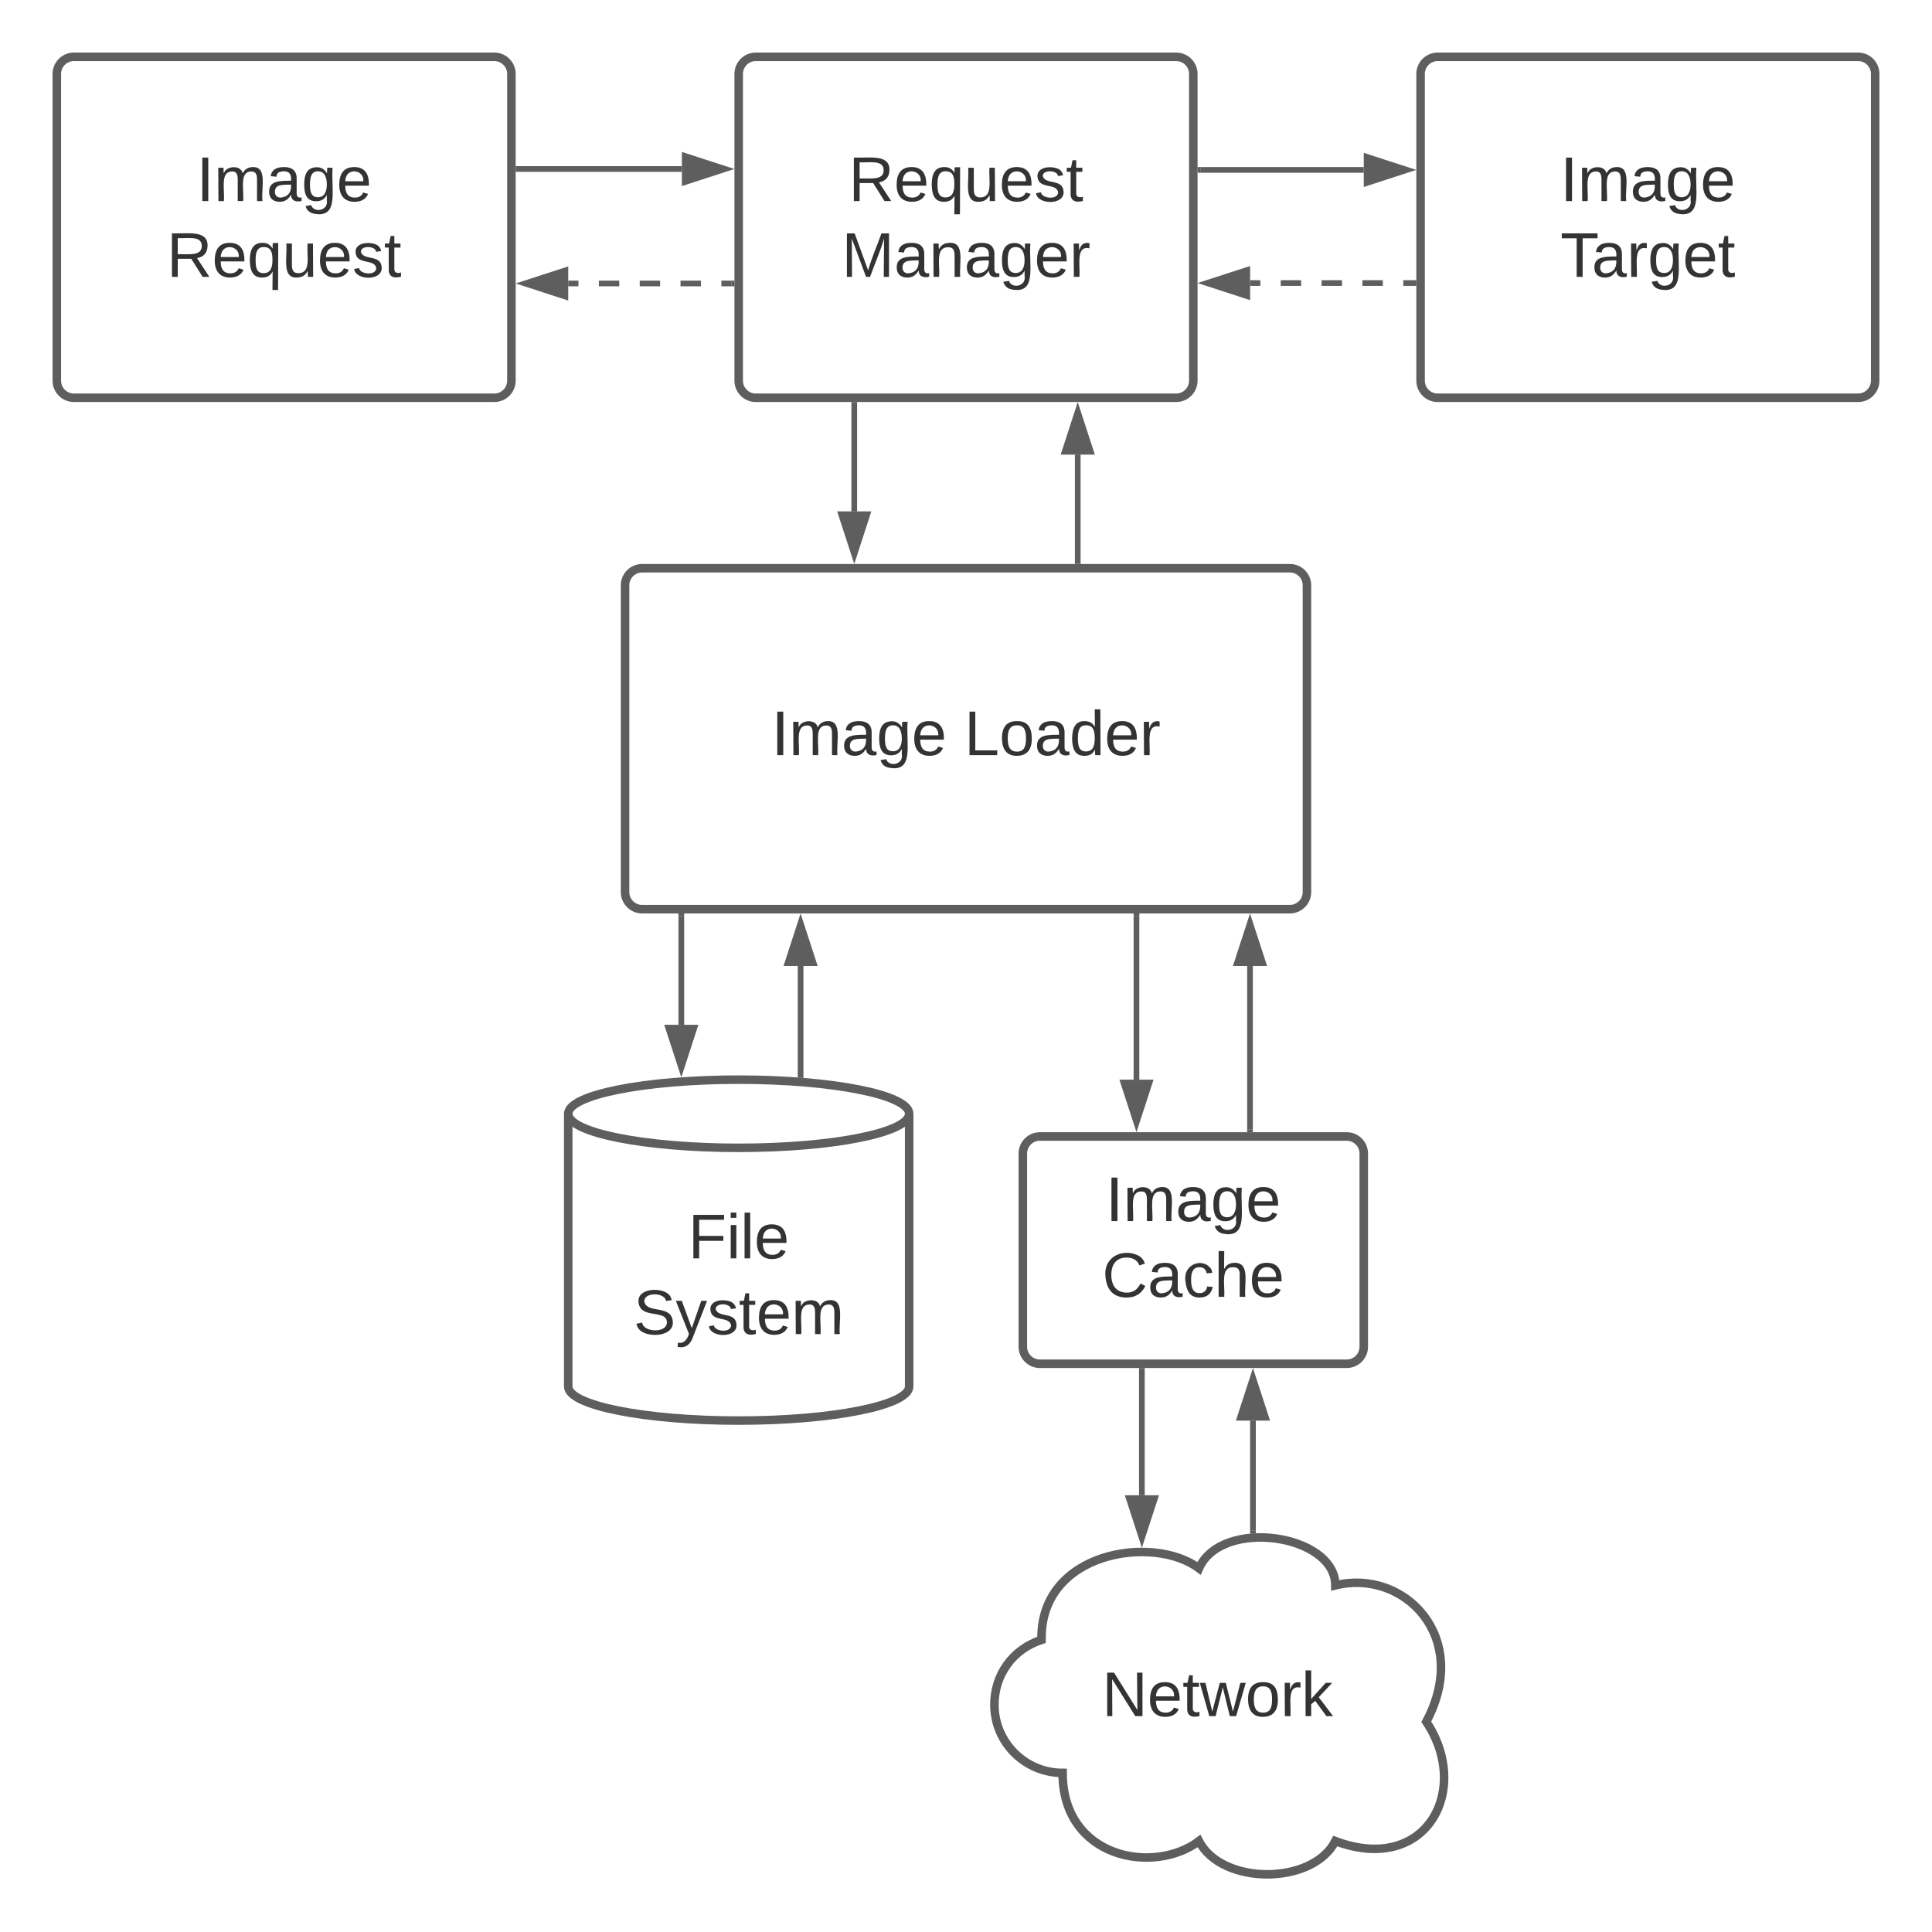
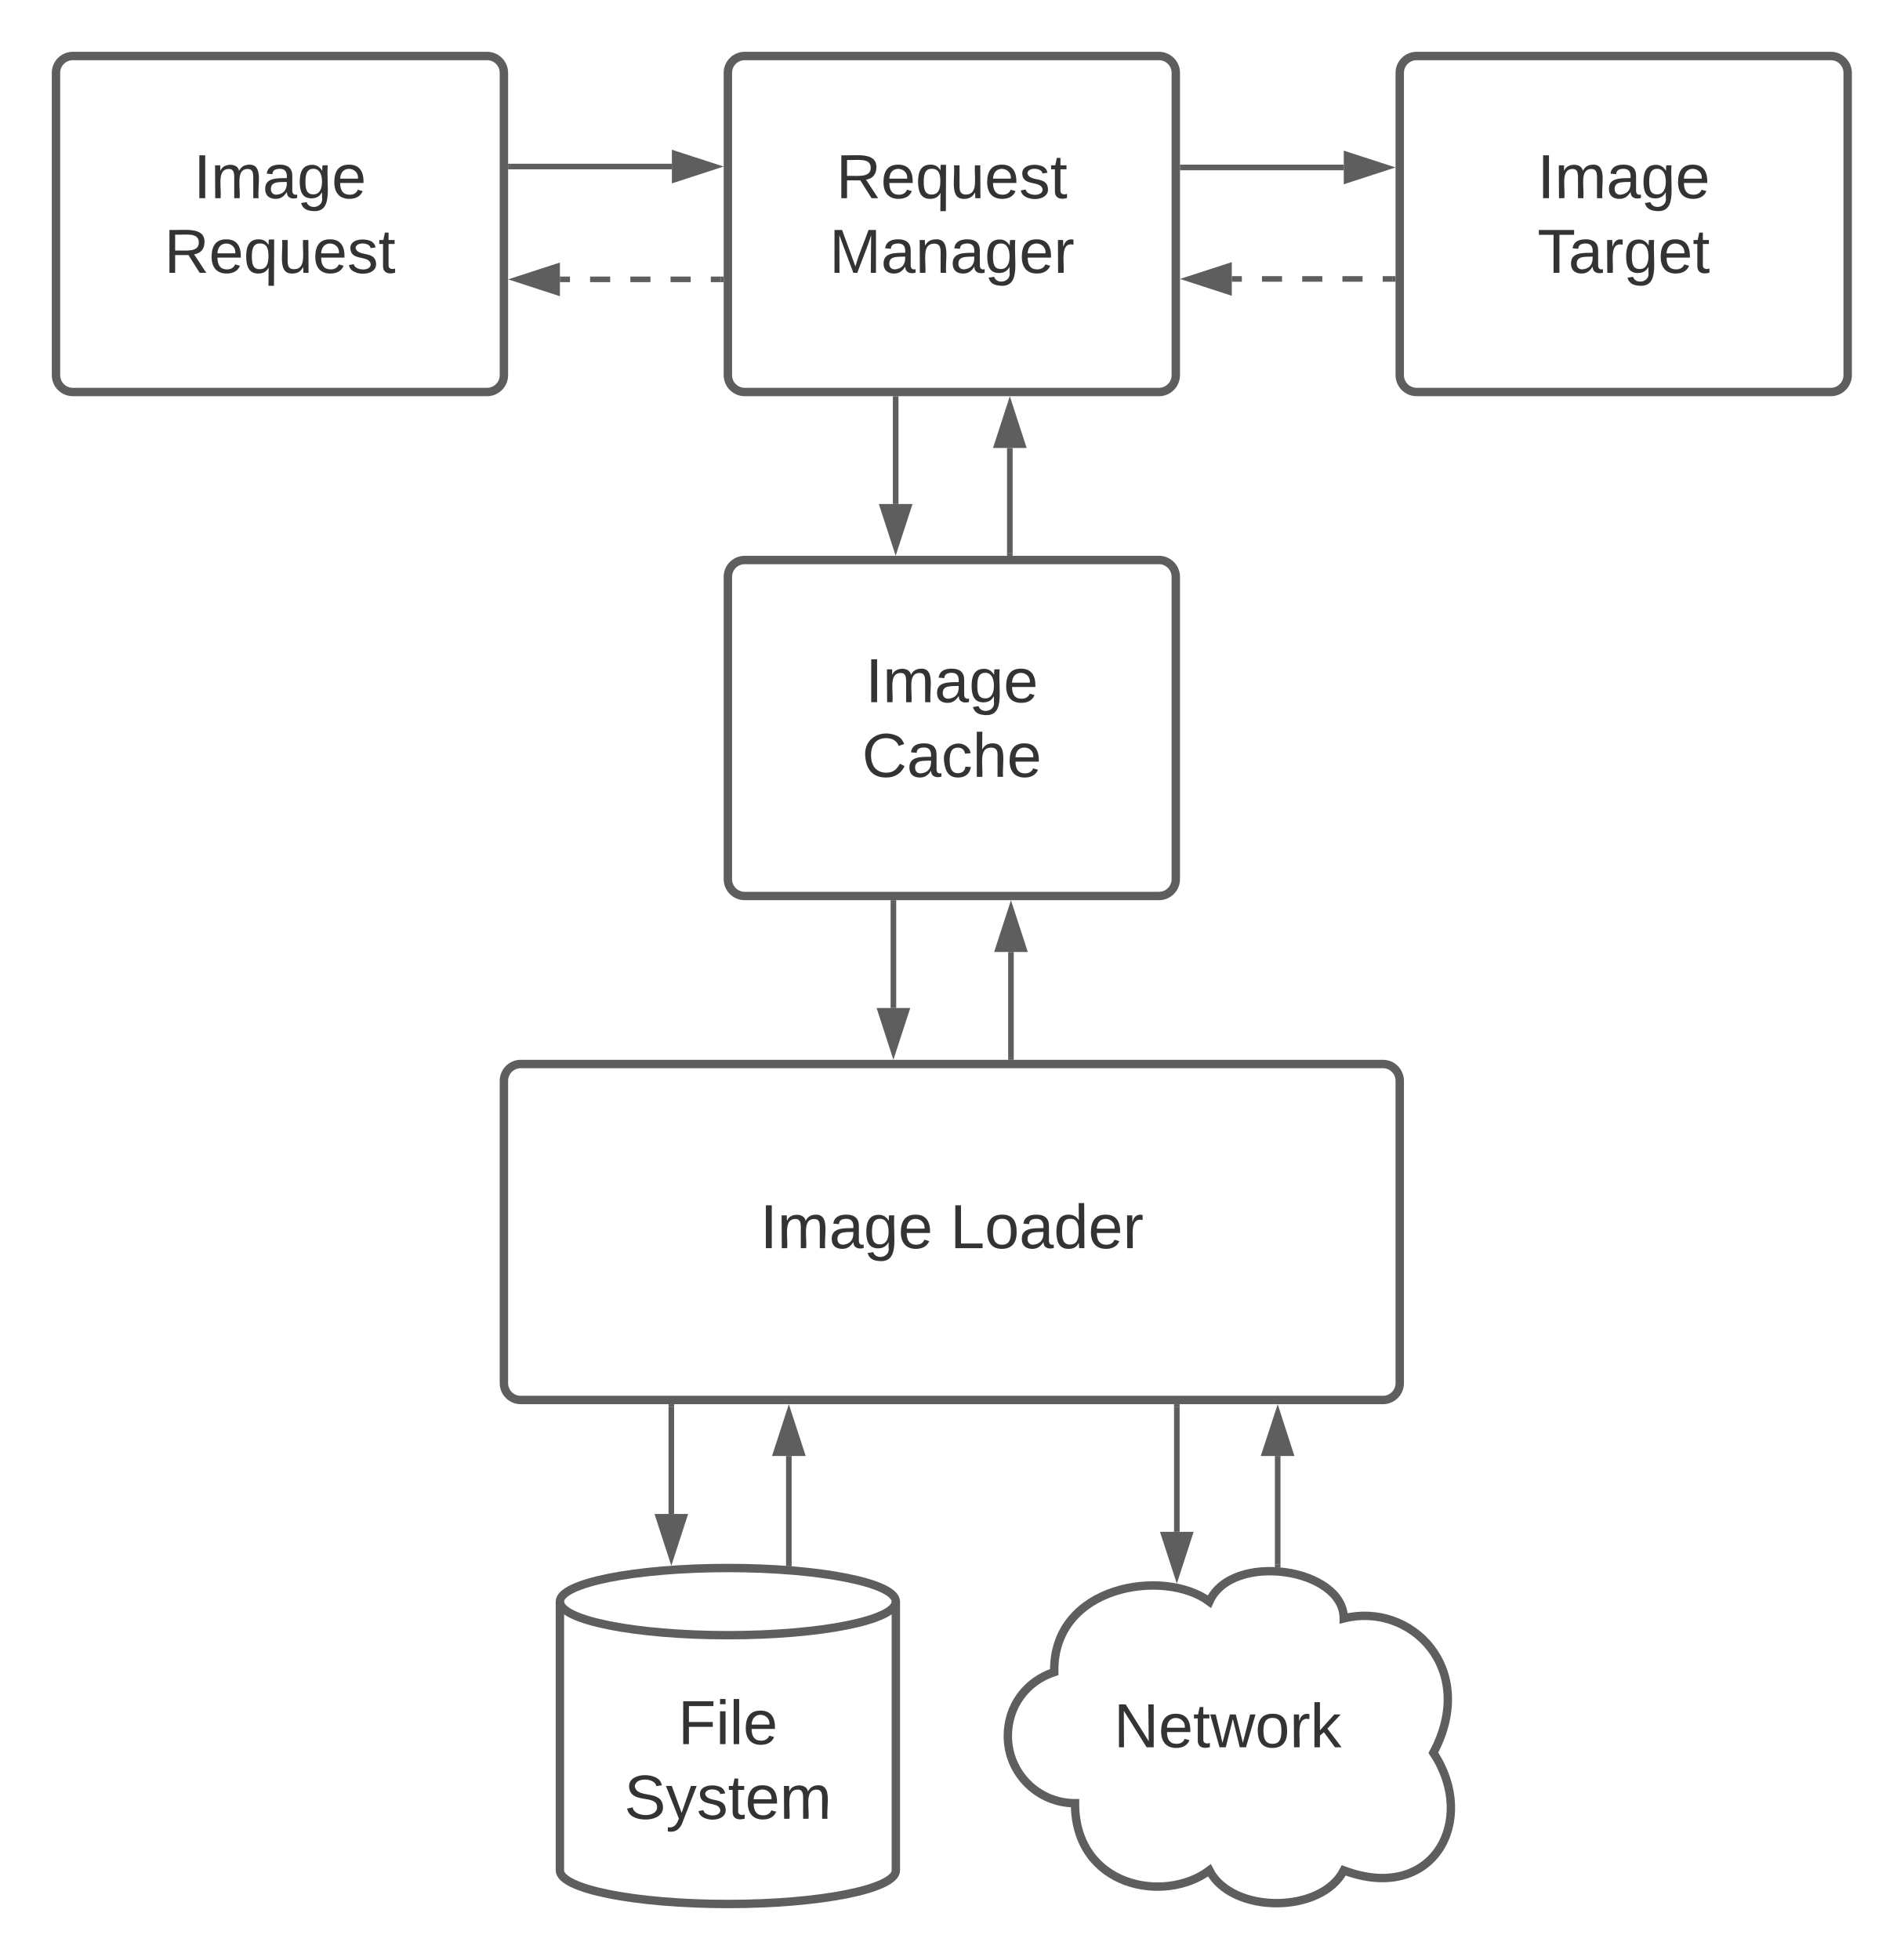
- <svg xmlns="http://www.w3.org/2000/svg" xmlns:ns1="lucid" xmlns:xlink="http://www.w3.org/1999/xlink" width="680" height="680">
+ <svg xmlns="http://www.w3.org/2000/svg" xmlns:ns1="lucid" xmlns:xlink="http://www.w3.org/1999/xlink" width="680" height="700">
  <g transform="translate(-60 -60)" ns1:page-tab-id="0_0">
    <path d="M0 0h1760v1360H0z" fill="#fff" />
-     <path d="M280 266c0-3.3 2.7-6 6-6h228c3.3 0 6 2.7 6 6v108c0 3.3-2.7 6-6 6H286c-3.3 0-6-2.7-6-6z" stroke="#5e5e5e" stroke-width="3" fill="#fff" />
-     <use xlink:href="#a" transform="matrix(1,0,0,1,292,272) translate(39.54321 53.77778)" />
-     <use xlink:href="#b" transform="matrix(1,0,0,1,292,272) translate(107.3827 53.77778)" />
+     <path d="M240 446c0-3.3 2.7-6 6-6h308c3.3 0 6 2.7 6 6v108c0 3.3-2.7 6-6 6H246c-3.3 0-6-2.7-6-6z" stroke="#5e5e5e" stroke-width="3" fill="#fff" />
+     <use xlink:href="#a" transform="matrix(1,0,0,1,252,452) translate(79.54321 53.77778)" />
+     <use xlink:href="#b" transform="matrix(1,0,0,1,252,452) translate(147.3827 53.77778)" />
    <path d="M320 86c0-3.3 2.7-6 6-6h148c3.3 0 6 2.7 6 6v108c0 3.3-2.7 6-6 6H326c-3.3 0-6-2.7-6-6z" stroke="#5e5e5e" stroke-width="3" fill="#fff" />
    <use xlink:href="#c" transform="matrix(1,0,0,1,332,92) translate(26.67284 38.77778)" />
    <use xlink:href="#d" transform="matrix(1,0,0,1,332,92) translate(24.23457 65.44444)" />
    <path d="M560 86c0-3.3 2.7-6 6-6h148c3.3 0 6 2.7 6 6v108c0 3.3-2.7 6-6 6H566c-3.3 0-6-2.7-6-6z" stroke="#5e5e5e" stroke-width="3" fill="#fff" />
    <use xlink:href="#e" transform="matrix(1,0,0,1,572,92) translate(37.16667 38.77778)" />
    <use xlink:href="#f" transform="matrix(1,0,0,1,572,92) translate(37.19753 65.44444)" />
    <path d="M482.5 119.8H540" stroke="#5e5e5e" stroke-width="2" fill="none" />
    <path d="M482.53 120.8h-1.03v-2h1.03" fill="#5e5e5e" />
    <path d="M555.26 119.8L541 124.44v-9.27z" stroke="#5e5e5e" stroke-width="2" fill="#5e5e5e" />
    <path d="M242.5 119.48H300" stroke="#5e5e5e" stroke-width="2" fill="none" />
    <path d="M242.53 120.48h-1.03v-2h1.03" fill="#5e5e5e" />
    <path d="M315.26 119.48L301 124.12v-9.27z" stroke="#5e5e5e" stroke-width="2" fill="#5e5e5e" />
    <path d="M317.5 159.77h-3.6m-7.18 0h-7.2m-7.18 0h-7.18m-7.2 0h-7.18m-7.18 0H260" stroke="#5e5e5e" stroke-width="2" fill="none" />
    <path d="M318.5 160.77h-1.03v-2h1.03" fill="#5e5e5e" />
    <path d="M244.74 159.77l14.26-4.63v9.27z" stroke="#5e5e5e" stroke-width="2" fill="#5e5e5e" />
-     <path d="M420 466c0-3.3 2.7-6 6-6h108c3.3 0 6 2.7 6 6v68c0 3.3-2.7 6-6 6H426c-3.3 0-6-2.7-6-6z" stroke="#5e5e5e" stroke-width="3" fill="#fff" />
-     <use xlink:href="#e" transform="matrix(1,0,0,1,432,472) translate(17.16667 17.77778)" />
-     <use xlink:href="#g" transform="matrix(1,0,0,1,432,472) translate(15.9321 44.44444)" />
+     <path d="M320 266c0-3.3 2.7-6 6-6h148c3.3 0 6 2.7 6 6v108c0 3.3-2.7 6-6 6H326c-3.3 0-6-2.7-6-6z" stroke="#5e5e5e" stroke-width="3" fill="#fff" />
+     <use xlink:href="#e" transform="matrix(1,0,0,1,332,272) translate(37.16667 38.77778)" />
+     <use xlink:href="#g" transform="matrix(1,0,0,1,332,272) translate(35.9321 65.44444)" />
+     <path d="M379.94 202.5V240" stroke="#5e5e5e" stroke-width="2" fill="none" />
+     <path d="M380.94 202.53h-2v-1.03h2" fill="#5e5e5e" />
+     <path d="M379.94 255.26L375.3 241h9.28z" stroke="#5e5e5e" stroke-width="2" fill="#5e5e5e" />
+     <path d="M420.72 257.5V220" stroke="#5e5e5e" stroke-width="2" fill="none" />
+     <path d="M421.72 258.5h-2v-1.03h2" fill="#5e5e5e" />
+     <path d="M420.72 204.74l4.63 14.26h-9.27z" stroke="#5e5e5e" stroke-width="2" fill="#5e5e5e" />
+     <path d="M379.13 382.5V420" stroke="#5e5e5e" stroke-width="2" fill="none" />
+     <path d="M380.13 382.53h-2v-1.03h2" fill="#5e5e5e" />
+     <path d="M379.13 435.26L374.5 421h9.27z" stroke="#5e5e5e" stroke-width="2" fill="#5e5e5e" />
+     <path d="M421.12 437.5V400" stroke="#5e5e5e" stroke-width="2" fill="none" />
+     <path d="M422.12 438.5h-2v-1.03h2" fill="#5e5e5e" />
+     <path d="M421.12 384.74l4.64 14.26h-9.27z" stroke="#5e5e5e" stroke-width="2" fill="#5e5e5e" />
    <path d="M557.5 159.62h-3.6m-7.18 0h-7.2m-7.18 0h-7.18m-7.2 0h-7.18m-7.18 0H500" stroke="#5e5e5e" stroke-width="2" fill="none" />
    <path d="M558.5 160.62h-1.03v-2h1.03" fill="#5e5e5e" />
    <path d="M484.74 159.62L499 155v9.26z" stroke="#5e5e5e" stroke-width="2" fill="#5e5e5e" />
    <path d="M80 86c0-3.3 2.7-6 6-6h148c3.3 0 6 2.7 6 6v108c0 3.3-2.7 6-6 6H86c-3.3 0-6-2.7-6-6z" stroke="#5e5e5e" stroke-width="3" fill="#fff" />
    <use xlink:href="#h" transform="matrix(1,0,0,1,92,92) translate(37.16667 38.77778)" />
    <use xlink:href="#i" transform="matrix(1,0,0,1,92,92) translate(26.67284 65.44444)" />
-     <path d="M434 684c-13.25 0-24-10.75-24-24 0-10.6 6.5-19.55 16.58-22.83C426 606 466 600 482 612c8-18 48-12 48 6 24-6 48 18 32 48 16 24 0 54-32 42-8 15.6-40 15.6-48 0-16 12-48 6-48-24z" stroke="#5e5e5e" stroke-width="3" fill="#fff" />
-     <use xlink:href="#j" transform="matrix(1,0,0,1,415,605) translate(32.85185 59.02778)" />
-     <path d="M380 548c0 6.63-26.86 12-60 12s-60-5.37-60-12v-96c0-6.63 26.86-12 60-12s60 5.37 60 12z" stroke="#5e5e5e" stroke-width="3" fill="#fff" />
-     <path d="M380 452c0 6.63-26.86 12-60 12s-60-5.37-60-12" stroke="#5e5e5e" stroke-width="3" fill="none" />
-     <use xlink:href="#k" transform="matrix(1,0,0,1,265,469) translate(37.19136 33.90278)" />
-     <use xlink:href="#l" transform="matrix(1,0,0,1,265,469) translate(17.99383 60.56944)" />
-     <path d="M299.8 382.5v38.2" stroke="#5e5e5e" stroke-width="2" fill="none" />
-     <path d="M300.8 382.53h-2v-1.03h2" fill="#5e5e5e" />
-     <path d="M299.8 435.96l-4.64-14.27h9.27z" stroke="#5e5e5e" stroke-width="2" fill="#5e5e5e" />
-     <path d="M341.78 438.37V400" stroke="#5e5e5e" stroke-width="2" fill="none" />
-     <path d="M342.78 439.4l-2-.07v-1h2" fill="#5e5e5e" />
-     <path d="M341.78 384.74l4.64 14.26h-9.27z" stroke="#5e5e5e" stroke-width="2" fill="#5e5e5e" />
-     <path d="M461.9 542.5v43.78" stroke="#5e5e5e" stroke-width="2" fill="none" />
-     <path d="M462.9 542.53h-2v-1.03h2" fill="#5e5e5e" />
-     <path d="M461.9 601.55l-4.63-14.27h9.28z" stroke="#5e5e5e" stroke-width="2" fill="#5e5e5e" />
-     <path d="M501 598.77V560" stroke="#5e5e5e" stroke-width="2" fill="none" />
-     <path d="M502 599.7l-2 .12v-1.08h2" fill="#5e5e5e" />
-     <path d="M501 544.74l4.64 14.26h-9.27z" stroke="#5e5e5e" stroke-width="2" fill="#5e5e5e" />
-     <path d="M360.67 202.5V240" stroke="#5e5e5e" stroke-width="2" fill="none" />
-     <path d="M361.67 202.53h-2v-1.03h2" fill="#5e5e5e" />
-     <path d="M360.67 255.26L356.03 241h9.27z" stroke="#5e5e5e" stroke-width="2" fill="#5e5e5e" />
-     <path d="M439.33 257.5V220" stroke="#5e5e5e" stroke-width="2" fill="none" />
-     <path d="M440.33 258.5h-2v-1.03h2" fill="#5e5e5e" />
-     <path d="M439.33 204.74l4.64 14.26h-9.27z" stroke="#5e5e5e" stroke-width="2" fill="#5e5e5e" />
-     <path d="M460 382.5V440" stroke="#5e5e5e" stroke-width="2" fill="none" />
-     <path d="M461 382.53h-2v-1.03h2" fill="#5e5e5e" />
-     <path d="M460 455.26L455.36 441h9.28z" stroke="#5e5e5e" stroke-width="2" fill="#5e5e5e" />
-     <path d="M499.96 457.5V400" stroke="#5e5e5e" stroke-width="2" fill="none" />
-     <path d="M500.96 458.5h-2v-1.03h2" fill="#5e5e5e" />
-     <path d="M499.96 384.74L504.6 399h-9.28z" stroke="#5e5e5e" stroke-width="2" fill="#5e5e5e" />
+     <path d="M444 704c-13.25 0-24-10.75-24-24 0-10.6 6.5-19.55 16.58-22.83C436 626 476 620 492 632c8-18 48-12 48 6 24-6 48 18 32 48 16 24 0 54-32 42-8 15.6-40 15.6-48 0-16 12-48 6-48-24z" stroke="#5e5e5e" stroke-width="3" fill="#fff" />
+     <use xlink:href="#j" transform="matrix(1,0,0,1,425,625) translate(32.85185 59.02778)" />
+     <path d="M380 728c0 6.63-26.86 12-60 12s-60-5.37-60-12v-96c0-6.63 26.86-12 60-12s60 5.37 60 12z" stroke="#5e5e5e" stroke-width="3" fill="#fff" />
+     <path d="M380 632c0 6.63-26.86 12-60 12s-60-5.37-60-12" stroke="#5e5e5e" stroke-width="3" fill="none" />
+     <use xlink:href="#k" transform="matrix(1,0,0,1,265,649) translate(37.19136 33.90278)" />
+     <use xlink:href="#l" transform="matrix(1,0,0,1,265,649) translate(17.99383 60.56944)" />
+     <path d="M299.8 562.5v38.2" stroke="#5e5e5e" stroke-width="2" fill="none" />
+     <path d="M300.8 562.53h-2v-1.03h2" fill="#5e5e5e" />
+     <path d="M299.8 615.96l-4.64-14.27h9.27z" stroke="#5e5e5e" stroke-width="2" fill="#5e5e5e" />
+     <path d="M341.78 618.37V580" stroke="#5e5e5e" stroke-width="2" fill="none" />
+     <path d="M342.78 619.4l-2-.07v-1h2" fill="#5e5e5e" />
+     <path d="M341.78 564.74l4.64 14.26h-9.27z" stroke="#5e5e5e" stroke-width="2" fill="#5e5e5e" />
+     <path d="M480.37 562.5v44.58" stroke="#5e5e5e" stroke-width="2" fill="none" />
+     <path d="M481.37 562.53h-2v-1.03h2" fill="#5e5e5e" />
+     <path d="M480.37 622.35l-4.64-14.27H485z" stroke="#5e5e5e" stroke-width="2" fill="#5e5e5e" />
+     <path d="M516.4 618.77V580" stroke="#5e5e5e" stroke-width="2" fill="none" />
+     <path d="M517.4 619.82l-2-.1v-.98h2" fill="#5e5e5e" />
+     <path d="M516.4 564.74L521 579h-9.27z" stroke="#5e5e5e" stroke-width="2" fill="#5e5e5e" />
    <defs>
      <path fill="#333" d="M33 0v-248h34V0H33" id="m" />
      <path fill="#333" d="M210-169c-67 3-38 105-44 169h-31v-121c0-29-5-50-35-48C34-165 62-65 56 0H25l-1-190h30c1 10-1 24 2 32 10-44 99-50 107 0 11-21 27-35 58-36 85-2 47 119 55 194h-31v-121c0-29-5-49-35-48" id="n" />
      <path fill="#333" d="M141-36C126-15 110 5 73 4 37 3 15-17 15-53c-1-64 63-63 125-63 3-35-9-54-41-54-24 1-41 7-42 31l-33-3c5-37 33-52 76-52 45 0 72 20 72 64v82c-1 20 7 32 28 27v20c-31 9-61-2-59-35zM48-53c0 20 12 33 32 33 41-3 63-29 60-74-43 2-92-5-92 41" id="o" />
      <path fill="#333" d="M177-190C167-65 218 103 67 71c-23-6-38-20-44-43l32-5c15 47 100 32 89-28v-30C133-14 115 1 83 1 29 1 15-40 15-95c0-56 16-97 71-98 29-1 48 16 59 35 1-10 0-23 2-32h30zM94-22c36 0 50-32 50-73 0-42-14-75-50-75-39 0-46 34-46 75s6 73 46 73" id="p" />
      <path fill="#333" d="M100-194c63 0 86 42 84 106H49c0 40 14 67 53 68 26 1 43-12 49-29l28 8c-11 28-37 45-77 45C44 4 14-33 15-96c1-61 26-98 85-98zm52 81c6-60-76-77-97-28-3 7-6 17-6 28h103" id="q" />
      <g id="a">
        <use transform="matrix(0.0617284,0,0,0.0617284,0,0)" xlink:href="#m" />
        <use transform="matrix(0.0617284,0,0,0.0617284,6.17284,0)" xlink:href="#n" />
        <use transform="matrix(0.0617284,0,0,0.0617284,24.62963,0)" xlink:href="#o" />
        <use transform="matrix(0.0617284,0,0,0.0617284,36.97531,0)" xlink:href="#p" />
        <use transform="matrix(0.0617284,0,0,0.0617284,49.32099,0)" xlink:href="#q" />
      </g>
      <path fill="#333" d="M30 0v-248h33v221h125V0H30" id="r" />
      <path fill="#333" d="M100-194c62-1 85 37 85 99 1 63-27 99-86 99S16-35 15-95c0-66 28-99 85-99zM99-20c44 1 53-31 53-75 0-43-8-75-51-75s-53 32-53 75 10 74 51 75" id="s" />
      <path fill="#333" d="M85-194c31 0 48 13 60 33l-1-100h32l1 261h-30c-2-10 0-23-3-31C134-8 116 4 85 4 32 4 16-35 15-94c0-66 23-100 70-100zm9 24c-40 0-46 34-46 75 0 40 6 74 45 74 42 0 51-32 51-76 0-42-9-74-50-73" id="t" />
      <path fill="#333" d="M114-163C36-179 61-72 57 0H25l-1-190h30c1 12-1 29 2 39 6-27 23-49 58-41v29" id="u" />
      <g id="b">
        <use transform="matrix(0.0617284,0,0,0.0617284,0,0)" xlink:href="#r" />
        <use transform="matrix(0.0617284,0,0,0.0617284,12.34568,0)" xlink:href="#s" />
        <use transform="matrix(0.0617284,0,0,0.0617284,24.69136,0)" xlink:href="#o" />
        <use transform="matrix(0.0617284,0,0,0.0617284,37.03704,0)" xlink:href="#t" />
        <use transform="matrix(0.0617284,0,0,0.0617284,49.38272,0)" xlink:href="#q" />
        <use transform="matrix(0.0617284,0,0,0.0617284,61.7284,0)" xlink:href="#u" />
      </g>
      <path fill="#333" d="M233-177c-1 41-23 64-60 70L243 0h-38l-65-103H63V0H30v-248c88 3 205-21 203 71zM63-129c60-2 137 13 137-47 0-61-80-42-137-45v92" id="v" />
      <path fill="#333" d="M145-31C134-9 116 4 85 4 32 4 16-35 15-94c0-59 17-99 70-100 32-1 48 14 60 33 0-11-1-24 2-32h30l-1 268h-32zM93-21c41 0 51-33 51-76s-8-73-50-73c-40 0-46 35-46 75s5 74 45 74" id="w" />
      <path fill="#333" d="M84 4C-5 8 30-112 23-190h32v120c0 31 7 50 39 49 72-2 45-101 50-169h31l1 190h-30c-1-10 1-25-2-33-11 22-28 36-60 37" id="x" />
      <path fill="#333" d="M135-143c-3-34-86-38-87 0 15 53 115 12 119 90S17 21 10-45l28-5c4 36 97 45 98 0-10-56-113-15-118-90-4-57 82-63 122-42 12 7 21 19 24 35" id="y" />
      <path fill="#333" d="M59-47c-2 24 18 29 38 22v24C64 9 27 4 27-40v-127H5v-23h24l9-43h21v43h35v23H59v120" id="z" />
      <g id="c">
        <use transform="matrix(0.0617284,0,0,0.0617284,0,0)" xlink:href="#v" />
        <use transform="matrix(0.0617284,0,0,0.0617284,15.98765,0)" xlink:href="#q" />
        <use transform="matrix(0.0617284,0,0,0.0617284,28.33333,0)" xlink:href="#w" />
        <use transform="matrix(0.0617284,0,0,0.0617284,40.67901,0)" xlink:href="#x" />
        <use transform="matrix(0.0617284,0,0,0.0617284,53.02469,0)" xlink:href="#q" />
        <use transform="matrix(0.0617284,0,0,0.0617284,65.37037,0)" xlink:href="#y" />
        <use transform="matrix(0.0617284,0,0,0.0617284,76.48148,0)" xlink:href="#z" />
      </g>
      <path fill="#333" d="M240 0l2-218c-23 76-54 145-80 218h-23L58-218 59 0H30v-248h44l77 211c21-75 51-140 76-211h43V0h-30" id="A" />
      <path fill="#333" d="M117-194c89-4 53 116 60 194h-32v-121c0-31-8-49-39-48C34-167 62-67 57 0H25l-1-190h30c1 10-1 24 2 32 11-22 29-35 61-36" id="B" />
      <g id="d">
        <use transform="matrix(0.0617284,0,0,0.0617284,0,0)" xlink:href="#A" />
        <use transform="matrix(0.0617284,0,0,0.0617284,18.45679,0)" xlink:href="#o" />
        <use transform="matrix(0.0617284,0,0,0.0617284,30.80247,0)" xlink:href="#B" />
        <use transform="matrix(0.0617284,0,0,0.0617284,43.14815,0)" xlink:href="#o" />
        <use transform="matrix(0.0617284,0,0,0.0617284,55.49383,0)" xlink:href="#p" />
        <use transform="matrix(0.0617284,0,0,0.0617284,67.83951,0)" xlink:href="#q" />
        <use transform="matrix(0.0617284,0,0,0.0617284,80.18519,0)" xlink:href="#u" />
      </g>
      <g id="e">
        <use transform="matrix(0.0617284,0,0,0.0617284,0,0)" xlink:href="#m" />
        <use transform="matrix(0.0617284,0,0,0.0617284,6.17284,0)" xlink:href="#n" />
        <use transform="matrix(0.0617284,0,0,0.0617284,24.62963,0)" xlink:href="#o" />
        <use transform="matrix(0.0617284,0,0,0.0617284,36.97531,0)" xlink:href="#p" />
        <use transform="matrix(0.0617284,0,0,0.0617284,49.32099,0)" xlink:href="#q" />
      </g>
      <path fill="#333" d="M127-220V0H93v-220H8v-28h204v28h-85" id="C" />
      <g id="f">
        <use transform="matrix(0.0617284,0,0,0.0617284,0,0)" xlink:href="#C" />
        <use transform="matrix(0.0617284,0,0,0.0617284,11.04938,0)" xlink:href="#o" />
        <use transform="matrix(0.0617284,0,0,0.0617284,23.39506,0)" xlink:href="#u" />
        <use transform="matrix(0.0617284,0,0,0.0617284,30.74074,0)" xlink:href="#p" />
        <use transform="matrix(0.0617284,0,0,0.0617284,43.08642,0)" xlink:href="#q" />
        <use transform="matrix(0.0617284,0,0,0.0617284,55.4321,0)" xlink:href="#z" />
      </g>
      <path fill="#333" d="M212-179c-10-28-35-45-73-45-59 0-87 40-87 99 0 60 29 101 89 101 43 0 62-24 78-52l27 14C228-24 195 4 139 4 59 4 22-46 18-125c-6-104 99-153 187-111 19 9 31 26 39 46" id="D" />
      <path fill="#333" d="M96-169c-40 0-48 33-48 73s9 75 48 75c24 0 41-14 43-38l32 2c-6 37-31 61-74 61-59 0-76-41-82-99-10-93 101-131 147-64 4 7 5 14 7 22l-32 3c-4-21-16-35-41-35" id="E" />
      <path fill="#333" d="M106-169C34-169 62-67 57 0H25v-261h32l-1 103c12-21 28-36 61-36 89 0 53 116 60 194h-32v-121c2-32-8-49-39-48" id="F" />
      <g id="g">
        <use transform="matrix(0.0617284,0,0,0.0617284,0,0)" xlink:href="#D" />
        <use transform="matrix(0.0617284,0,0,0.0617284,15.98765,0)" xlink:href="#o" />
        <use transform="matrix(0.0617284,0,0,0.0617284,28.33333,0)" xlink:href="#E" />
        <use transform="matrix(0.0617284,0,0,0.0617284,39.44444,0)" xlink:href="#F" />
        <use transform="matrix(0.0617284,0,0,0.0617284,51.79012,0)" xlink:href="#q" />
      </g>
      <g id="h">
        <use transform="matrix(0.0617284,0,0,0.0617284,0,0)" xlink:href="#m" />
        <use transform="matrix(0.0617284,0,0,0.0617284,6.17284,0)" xlink:href="#n" />
        <use transform="matrix(0.0617284,0,0,0.0617284,24.62963,0)" xlink:href="#o" />
        <use transform="matrix(0.0617284,0,0,0.0617284,36.97531,0)" xlink:href="#p" />
        <use transform="matrix(0.0617284,0,0,0.0617284,49.32099,0)" xlink:href="#q" />
      </g>
      <g id="i">
        <use transform="matrix(0.0617284,0,0,0.0617284,0,0)" xlink:href="#v" />
        <use transform="matrix(0.0617284,0,0,0.0617284,15.98765,0)" xlink:href="#q" />
        <use transform="matrix(0.0617284,0,0,0.0617284,28.33333,0)" xlink:href="#w" />
        <use transform="matrix(0.0617284,0,0,0.0617284,40.67901,0)" xlink:href="#x" />
        <use transform="matrix(0.0617284,0,0,0.0617284,53.02469,0)" xlink:href="#q" />
        <use transform="matrix(0.0617284,0,0,0.0617284,65.37037,0)" xlink:href="#y" />
        <use transform="matrix(0.0617284,0,0,0.0617284,76.48148,0)" xlink:href="#z" />
      </g>
      <path fill="#333" d="M190 0L58-211 59 0H30v-248h39L202-35l-2-213h31V0h-41" id="G" />
      <path fill="#333" d="M206 0h-36l-40-164L89 0H53L-1-190h32L70-26l43-164h34l41 164 42-164h31" id="H" />
      <path fill="#333" d="M143 0L79-87 56-68V0H24v-261h32v163l83-92h37l-77 82L181 0h-38" id="I" />
      <g id="j">
        <use transform="matrix(0.0617284,0,0,0.0617284,0,0)" xlink:href="#G" />
        <use transform="matrix(0.0617284,0,0,0.0617284,15.98765,0)" xlink:href="#q" />
        <use transform="matrix(0.0617284,0,0,0.0617284,28.33333,0)" xlink:href="#z" />
        <use transform="matrix(0.0617284,0,0,0.0617284,34.50617,0)" xlink:href="#H" />
        <use transform="matrix(0.0617284,0,0,0.0617284,50.49383,0)" xlink:href="#s" />
        <use transform="matrix(0.0617284,0,0,0.0617284,62.83951,0)" xlink:href="#u" />
        <use transform="matrix(0.0617284,0,0,0.0617284,70.18519,0)" xlink:href="#I" />
      </g>
      <path fill="#333" d="M63-220v92h138v28H63V0H30v-248h175v28H63" id="J" />
      <path fill="#333" d="M24-231v-30h32v30H24zM24 0v-190h32V0H24" id="K" />
      <path fill="#333" d="M24 0v-261h32V0H24" id="L" />
      <g id="k">
        <use transform="matrix(0.0617284,0,0,0.0617284,0,0)" xlink:href="#J" />
        <use transform="matrix(0.0617284,0,0,0.0617284,13.51852,0)" xlink:href="#K" />
        <use transform="matrix(0.0617284,0,0,0.0617284,18.39506,0)" xlink:href="#L" />
        <use transform="matrix(0.0617284,0,0,0.0617284,23.2716,0)" xlink:href="#q" />
      </g>
      <path fill="#333" d="M185-189c-5-48-123-54-124 2 14 75 158 14 163 119 3 78-121 87-175 55-17-10-28-26-33-46l33-7c5 56 141 63 141-1 0-78-155-14-162-118-5-82 145-84 179-34 5 7 8 16 11 25" id="M" />
      <path fill="#333" d="M179-190L93 31C79 59 56 82 12 73V49c39 6 53-20 64-50L1-190h34L92-34l54-156h33" id="N" />
      <g id="l">
        <use transform="matrix(0.0617284,0,0,0.0617284,0,0)" xlink:href="#M" />
        <use transform="matrix(0.0617284,0,0,0.0617284,14.81481,0)" xlink:href="#N" />
        <use transform="matrix(0.0617284,0,0,0.0617284,25.92593,0)" xlink:href="#y" />
        <use transform="matrix(0.0617284,0,0,0.0617284,37.03704,0)" xlink:href="#z" />
        <use transform="matrix(0.0617284,0,0,0.0617284,43.20988,0)" xlink:href="#q" />
        <use transform="matrix(0.0617284,0,0,0.0617284,55.55556,0)" xlink:href="#n" />
      </g>
    </defs>
  </g>
</svg>
